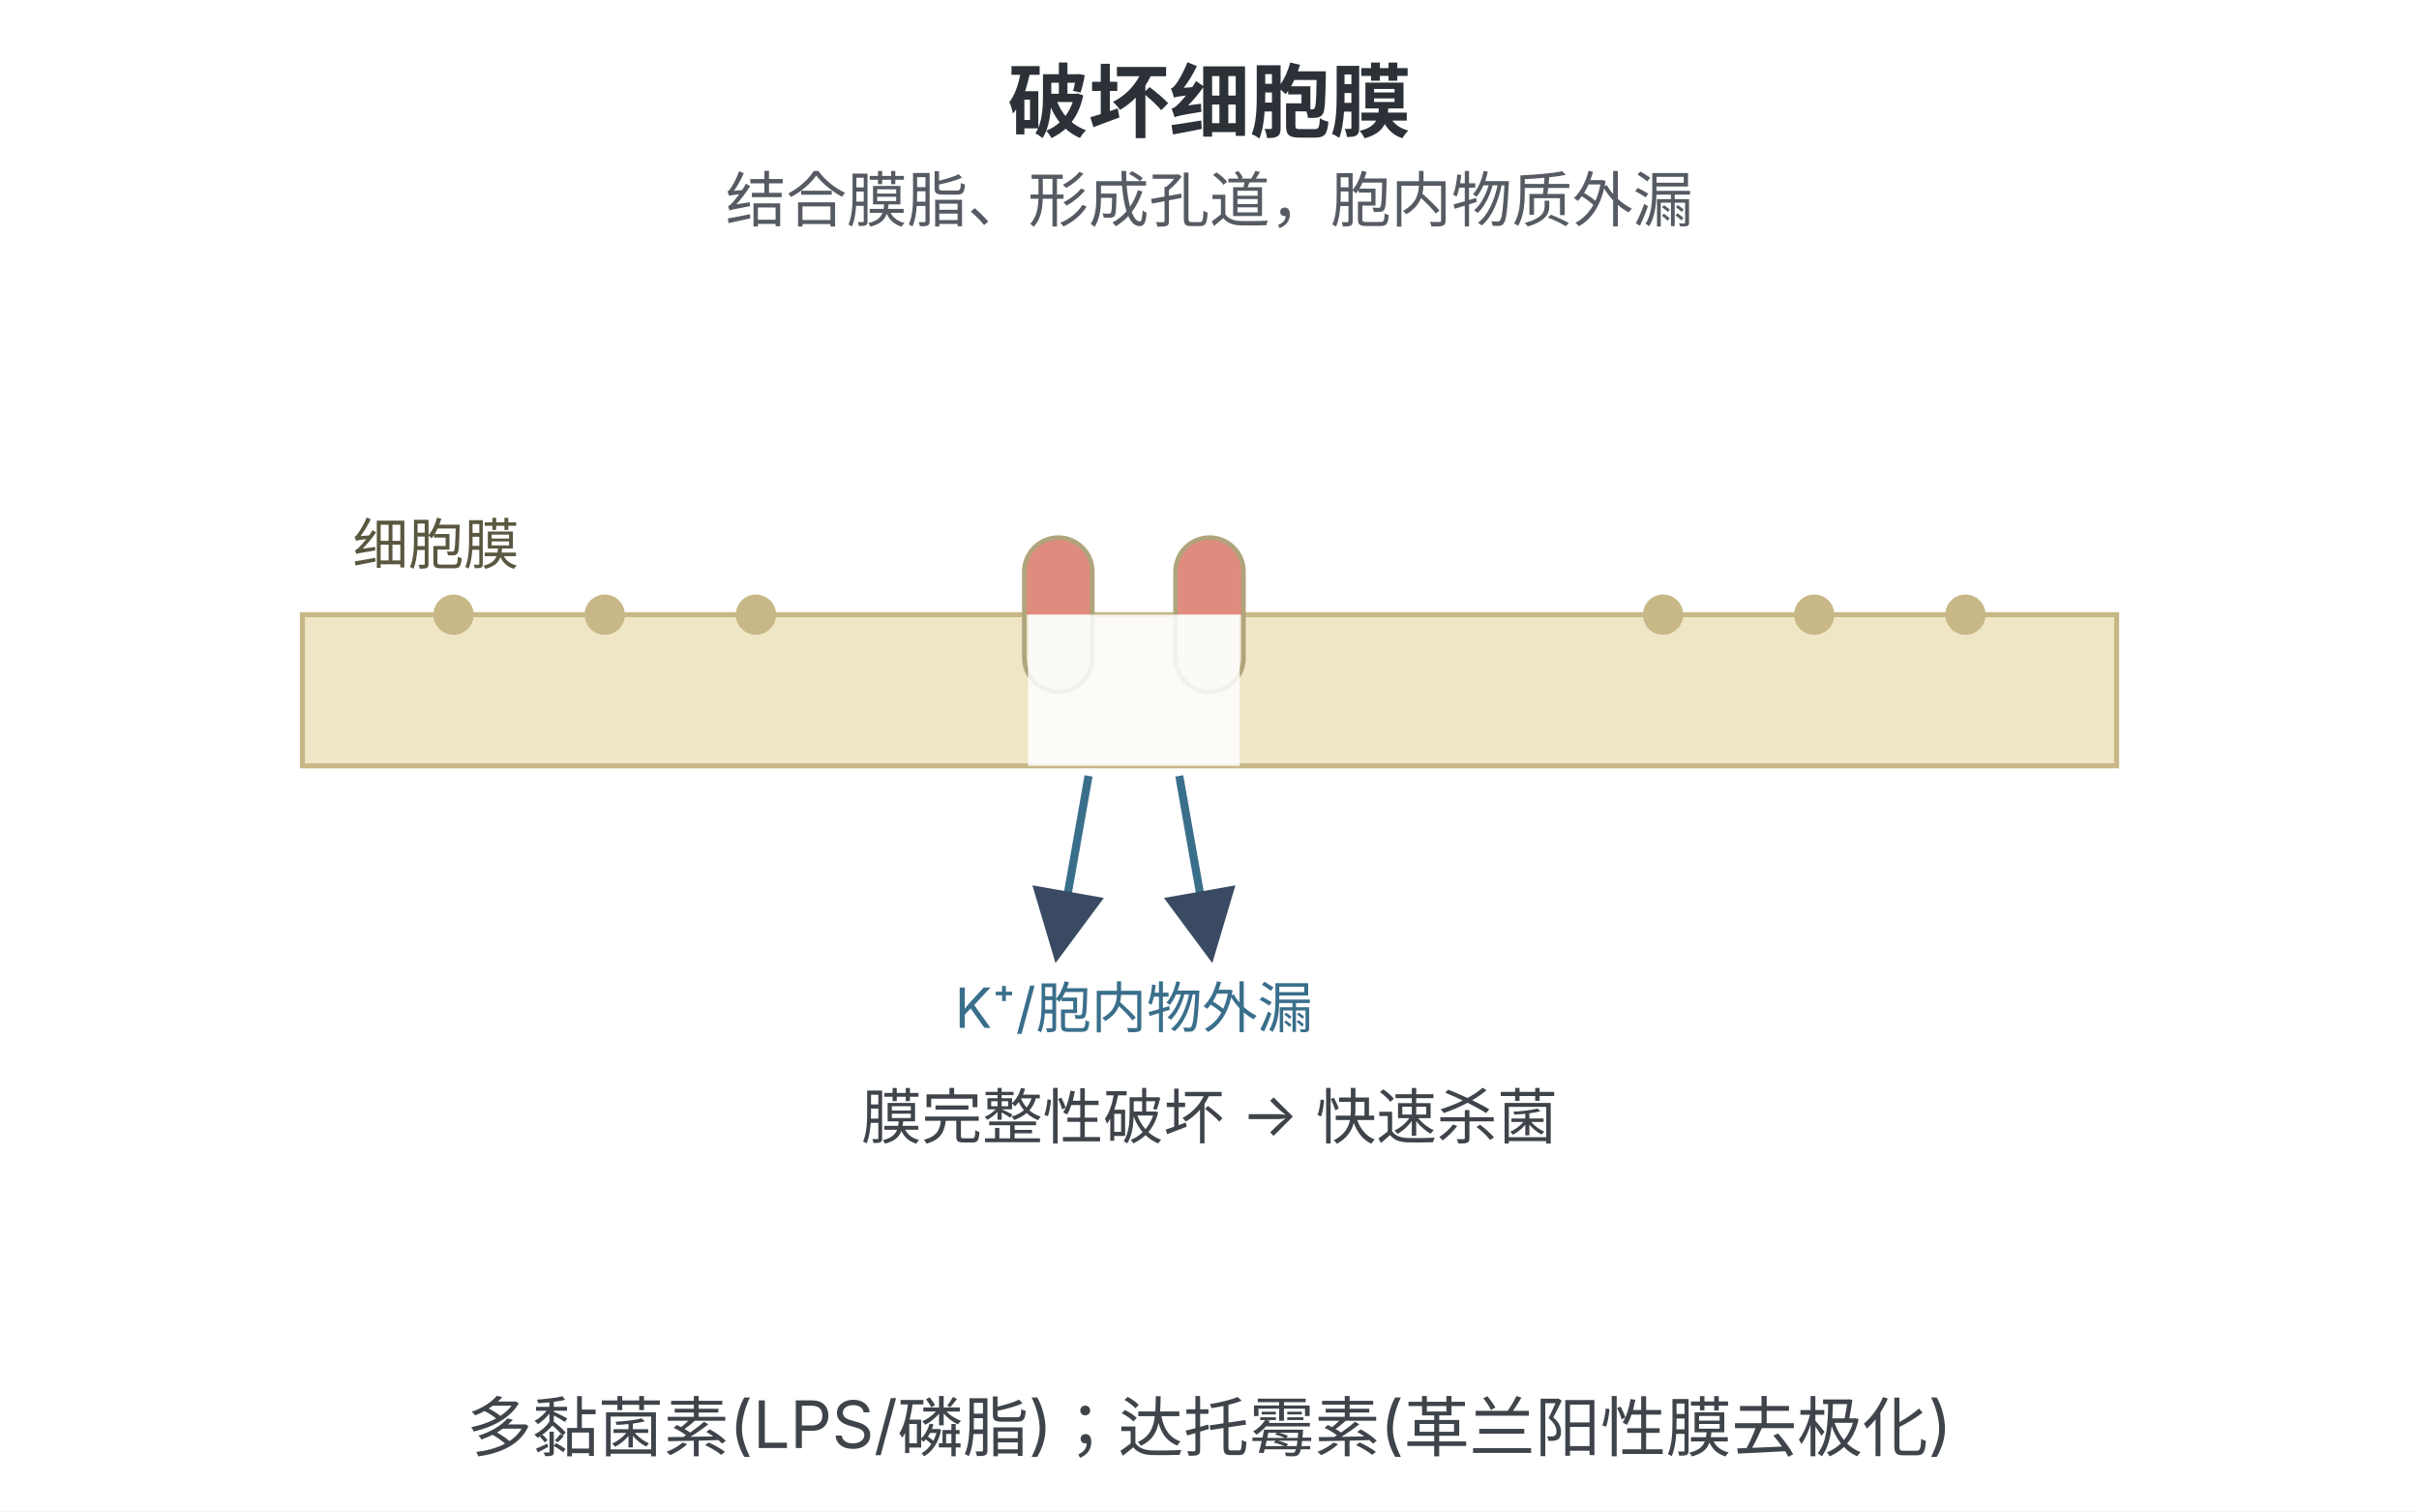
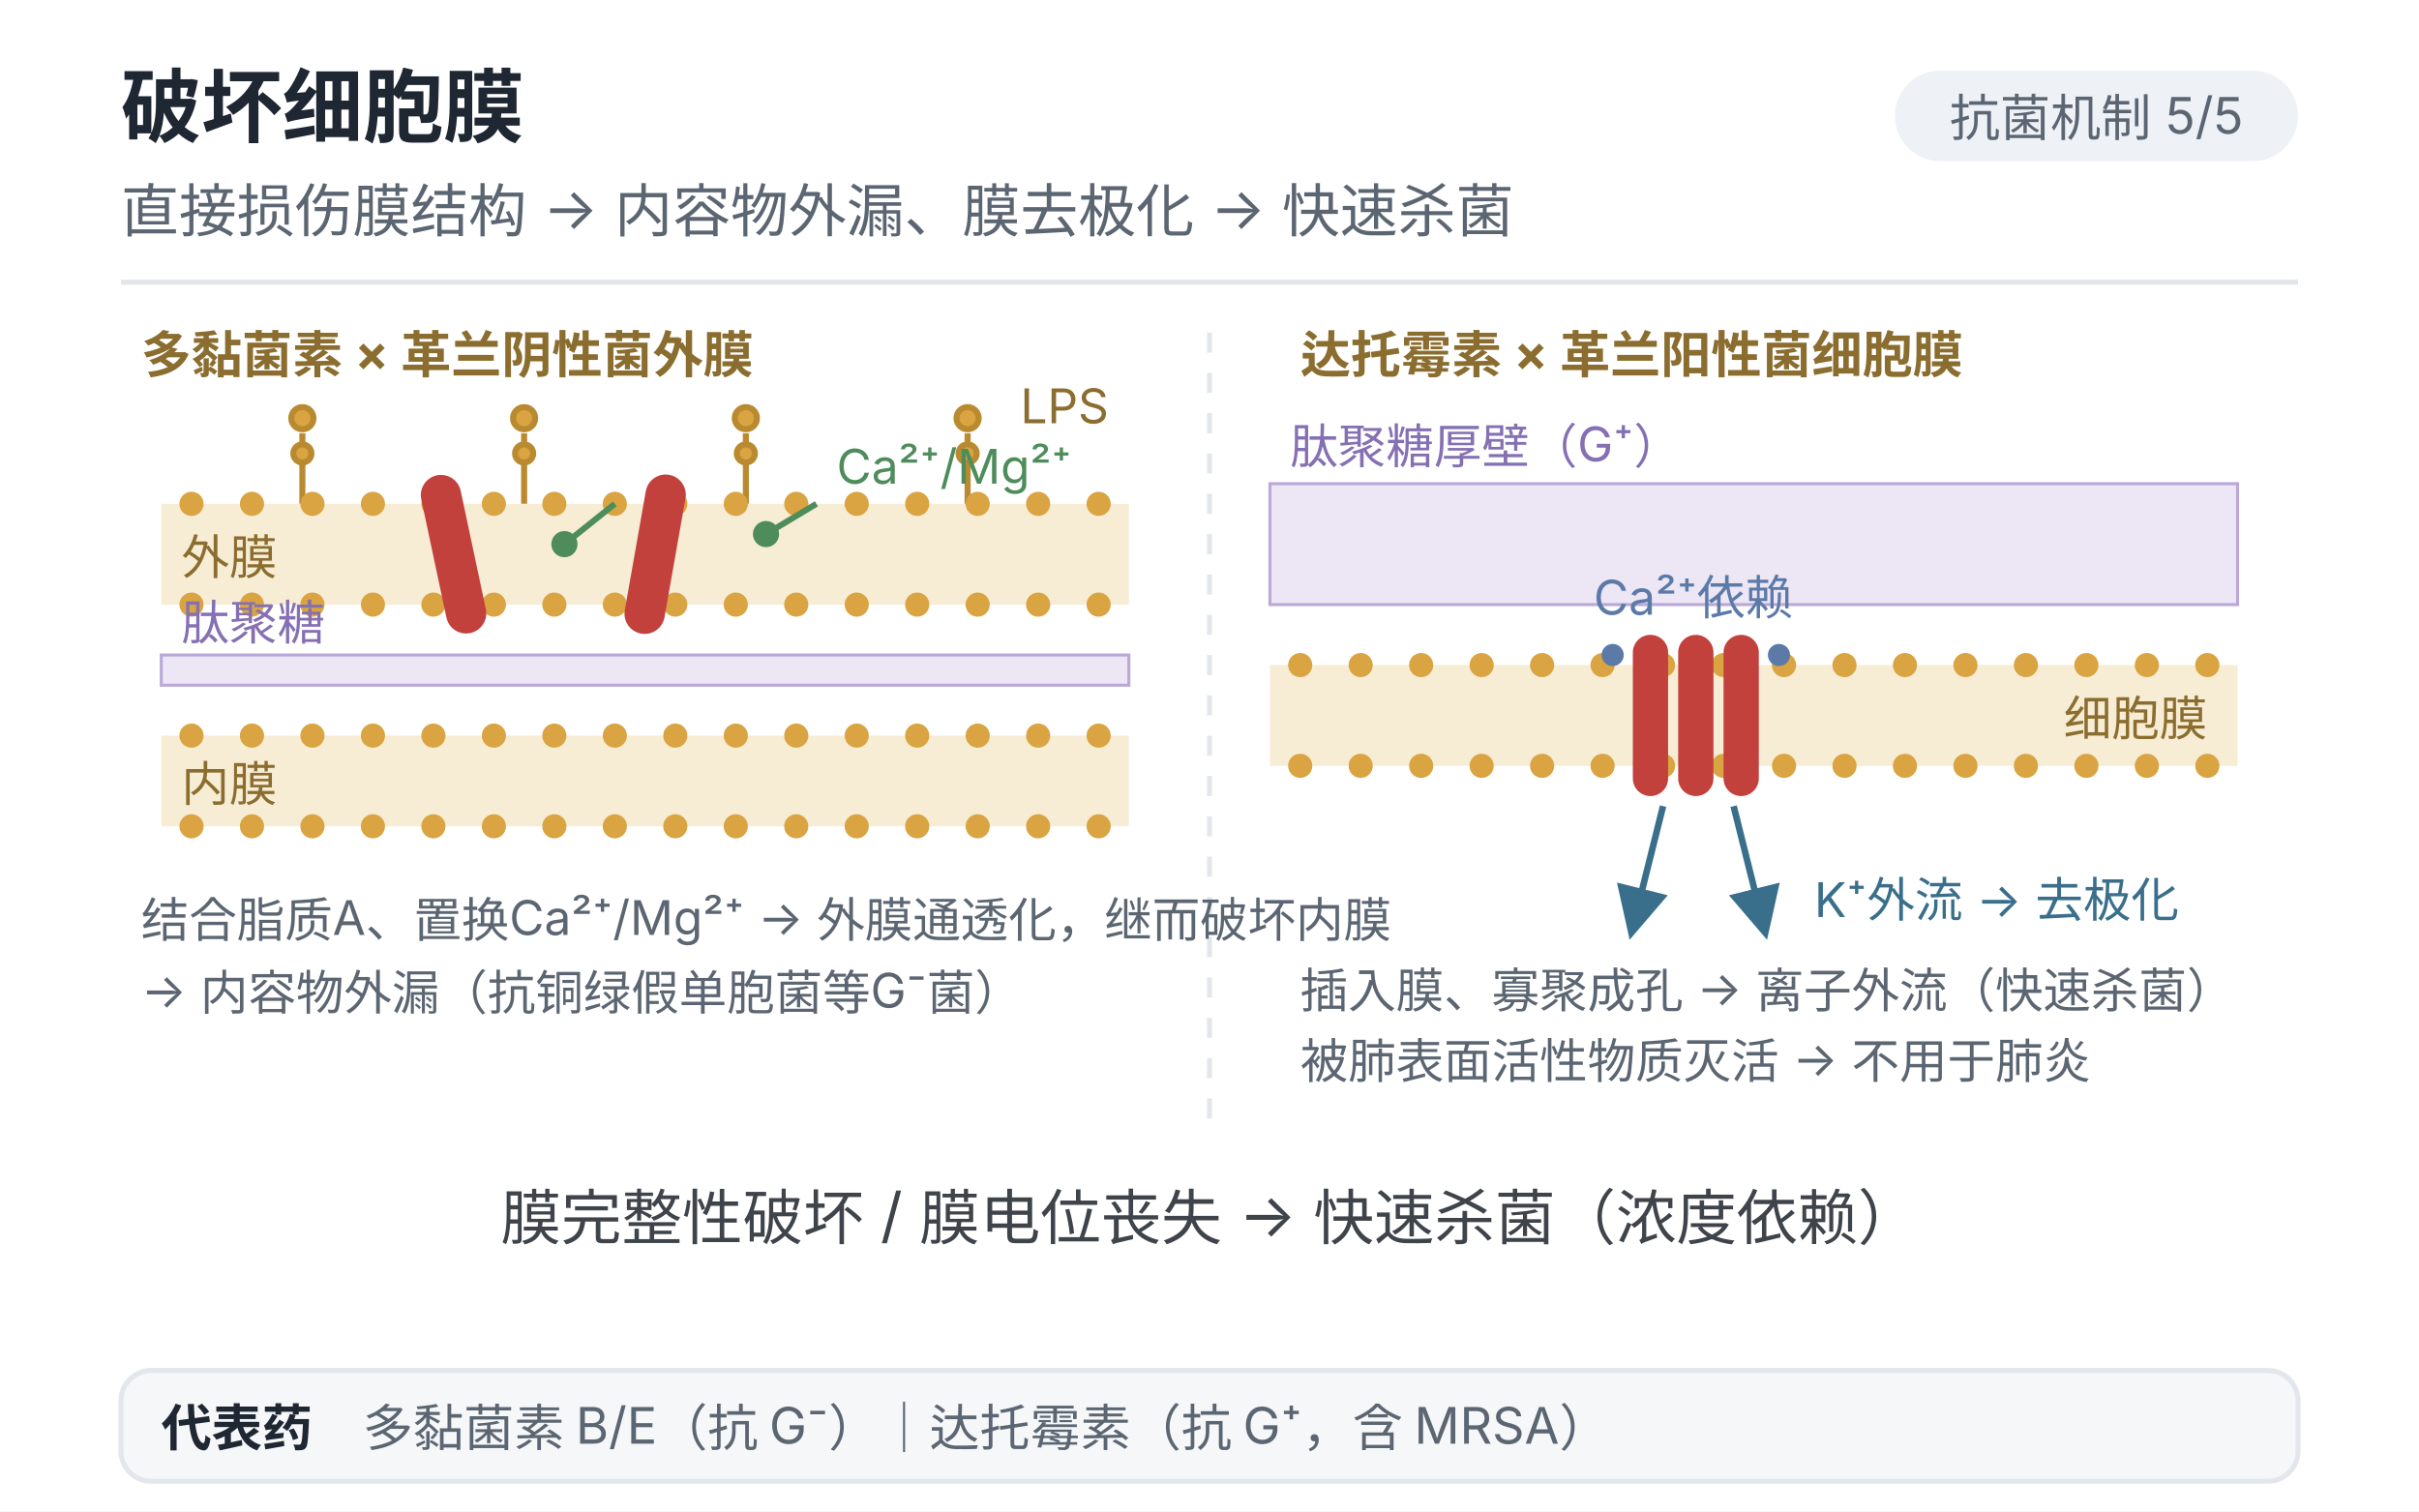
- <svg xmlns="http://www.w3.org/2000/svg" viewBox="0 0 480 300" width="480" height="300" role="img" font-family="-apple-system,'PingFang SC','Microsoft YaHei',sans-serif">
+ <svg xmlns="http://www.w3.org/2000/svg" viewBox="0 0 480 300" role="img" font-family="-apple-system,'PingFang SC','Microsoft YaHei',sans-serif">
  <defs>
-     <clipPath id="cap">
-       <rect x="-17" y="-7.5" width="34" height="15" rx="7.5" />
-     </clipPath>
-     <marker id="arr" markerWidth="9" markerHeight="9" refX="7" refY="4.5" orient="auto">
-       <path d="M0,0 L9,4.5 L0,9 z" fill="#3a4a63" />
-     </marker>
-     <marker id="arrG" markerWidth="9" markerHeight="9" refX="7" refY="4.5" orient="auto">
-       <path d="M0,0 L9,4.5 L0,9 z" fill="#3f7a52" />
+     <marker id="arr" markerWidth="8" markerHeight="8" refX="6" refY="4" orient="auto">
+       <path d="M0,0 L8,4 L0,8 z" fill="#3a6f8c" />
    </marker>
  </defs>
-   <rect width="100%" height="100%" fill="#ffffff" />
-   <text x="240" y="26" font-size="16" fill="#2c3138" text-anchor="middle" font-weight="700">破坏细胞膜</text>
-   <text x="240" y="44" font-size="12" fill="#565b63" text-anchor="middle">结合膜脂、形成孔道，胞内物质外漏</text>
-   <rect x="60" y="122" width="360" height="30" fill="#efe6c6" stroke="#c8b887" />
-   <g fill="#c8b887">
-     <circle cx="90" cy="122" r="4" />
-     <circle cx="120" cy="122" r="4" />
-     <circle cx="150" cy="122" r="4" />
-     <circle cx="330" cy="122" r="4" />
-     <circle cx="360" cy="122" r="4" />
-     <circle cx="390" cy="122" r="4" />
+   <rect width="480" height="300" fill="#ffffff" />
+   <text x="24" y="27" font-size="16" font-weight="700" fill="#1f2733">破坏细胞膜</text>
+   <rect x="376" y="14" width="80" height="18" rx="9" fill="#eef2f7" />
+   <text x="416" y="27" text-anchor="middle" font-size="10" fill="#5c6672">抗菌机制 5/5</text>
+   <text x="24" y="46" font-size="11.5" fill="#5c6672">直接损伤膜结构 → 内容物外漏、膜去极化 → 快速杀菌</text>
+   <line x1="24" y1="56" x2="456" y2="56" stroke="#e3e7ec" />
+   <line x1="240" y1="66" x2="240" y2="224" stroke="#e3e7ec" stroke-dasharray="4,4" />
+   <text x="28" y="74" font-size="10" font-weight="700" fill="#8a6d2f">多黏菌素 × 革兰阴性菌外膜</text>
+   <g stroke="#b98a2f" stroke-width="1.2" fill="#d9a441">
+     <line x1="60" y1="100" x2="60" y2="86" />
+     <circle cx="60" cy="83" r="2.2" />
+     <circle cx="60" cy="90" r="1.8" />
+     <line x1="104" y1="100" x2="104" y2="86" />
+     <circle cx="104" cy="83" r="2.2" />
+     <circle cx="104" cy="90" r="1.8" />
+     <line x1="148" y1="100" x2="148" y2="86" />
+     <circle cx="148" cy="83" r="2.2" />
+     <circle cx="148" cy="90" r="1.8" />
+     <line x1="192" y1="100" x2="192" y2="86" />
+     <circle cx="192" cy="83" r="2.2" />
+     <circle cx="192" cy="90" r="1.8" />
  </g>
-   <text x="70" y="112" font-size="11" fill="#5a5740" text-anchor="start">细胞膜</text>
-   <g transform="translate(210,122) rotate(90) scale(0.9)">
-     <rect x="-17" y="-7.5" width="34" height="15" rx="7.5" fill="#e7e0c5" />
-     <rect x="-17" y="-7.5" width="17" height="15" fill="#df8c7e" clip-path="url(#cap)" />
-     <rect x="-17" y="-7.5" width="34" height="15" rx="7.5" fill="none" stroke="#b0a47c" stroke-width="1" />
+   <text x="220" y="84" text-anchor="end" font-size="9.5" fill="#8a6d2f">LPS</text>
+   <rect x="32" y="100" width="192" height="20" fill="#f7ecd4" />
+   <g fill="#d9a441">
+     <circle cx="38" cy="100" r="2.4" />
+     <circle cx="50" cy="100" r="2.4" />
+     <circle cx="62" cy="100" r="2.4" />
+     <circle cx="74" cy="100" r="2.4" />
+     <circle cx="86" cy="100" r="2.4" />
+     <circle cx="98" cy="100" r="2.4" />
+     <circle cx="110" cy="100" r="2.4" />
+     <circle cx="122" cy="100" r="2.4" />
+     <circle cx="134" cy="100" r="2.4" />
+     <circle cx="146" cy="100" r="2.4" />
+     <circle cx="158" cy="100" r="2.4" />
+     <circle cx="170" cy="100" r="2.4" />
+     <circle cx="182" cy="100" r="2.4" />
+     <circle cx="194" cy="100" r="2.4" />
+     <circle cx="206" cy="100" r="2.4" />
+     <circle cx="218" cy="100" r="2.4" />
+     <circle cx="38" cy="120" r="2.4" />
+     <circle cx="50" cy="120" r="2.4" />
+     <circle cx="62" cy="120" r="2.4" />
+     <circle cx="74" cy="120" r="2.4" />
+     <circle cx="86" cy="120" r="2.4" />
+     <circle cx="98" cy="120" r="2.4" />
+     <circle cx="110" cy="120" r="2.4" />
+     <circle cx="122" cy="120" r="2.4" />
+     <circle cx="134" cy="120" r="2.4" />
+     <circle cx="146" cy="120" r="2.4" />
+     <circle cx="158" cy="120" r="2.4" />
+     <circle cx="170" cy="120" r="2.4" />
+     <circle cx="182" cy="120" r="2.4" />
+     <circle cx="194" cy="120" r="2.4" />
+     <circle cx="206" cy="120" r="2.4" />
+     <circle cx="218" cy="120" r="2.4" />
  </g>
-   <g transform="translate(240,122) rotate(90) scale(0.9)">
-     <rect x="-17" y="-7.5" width="34" height="15" rx="7.5" fill="#e7e0c5" />
-     <rect x="-17" y="-7.5" width="17" height="15" fill="#df8c7e" clip-path="url(#cap)" />
-     <rect x="-17" y="-7.5" width="34" height="15" rx="7.5" fill="none" stroke="#b0a47c" stroke-width="1" />
+   <text x="36" y="114" font-size="9.5" fill="#8a6d2f">外膜</text>
+   <rect x="86" y="94" width="8" height="32" rx="4" fill="#c2413d" transform="rotate(-12 90 110)" />
+   <rect x="126" y="94" width="8" height="32" rx="4" fill="#c2413d" transform="rotate(10 130 110)" />
+   <g fill="#4e8d5b">
+     <circle cx="112" cy="108" r="2.6" />
+     <circle cx="152" cy="106" r="2.6" />
  </g>
-   <rect x="204" y="122" width="42" height="30" fill="#ffffff" opacity="0.85" />
-   <g stroke="#3a6f8c" stroke-width="1.6">
-     <line x1="216" y1="154" x2="210" y2="188" marker-end="url(#arr)" />
-     <line x1="234" y1="154" x2="240" y2="188" marker-end="url(#arr)" />
+   <g stroke="#4e8d5b" stroke-width="1.2" fill="none">
+     <path d="M112,108 l10,-8" />
+     <path d="M152,106 l10,-6" />
  </g>
-   <text x="225" y="204" font-size="11" fill="#3a6f8c" text-anchor="middle">K⁺/胞内物外漏</text>
-   <text x="240" y="226" font-size="12" fill="#3f444b" text-anchor="middle">膜完整性破坏 → 快速杀菌</text>
-   <text x="240" y="288" font-size="13" fill="#3f444b" text-anchor="middle">多黏菌素(LPS/磷脂)；达托霉素(革兰阳性膜去极化)</text>
+   <text x="166" y="96" font-size="9.5" fill="#4e8d5b">Ca²⁺/Mg²⁺</text>
+   <rect x="32" y="130" width="192" height="6" fill="#ece6f5" stroke="#b9a8d8" stroke-width="0.6" />
+   <text x="36" y="127" font-size="9.5" fill="#8570b3">肽聚糖</text>
+   <rect x="32" y="146" width="192" height="18" fill="#f7ecd4" />
+   <g fill="#d9a441">
+     <circle cx="38" cy="146" r="2.4" />
+     <circle cx="50" cy="146" r="2.4" />
+     <circle cx="62" cy="146" r="2.4" />
+     <circle cx="74" cy="146" r="2.4" />
+     <circle cx="86" cy="146" r="2.4" />
+     <circle cx="98" cy="146" r="2.4" />
+     <circle cx="110" cy="146" r="2.4" />
+     <circle cx="122" cy="146" r="2.4" />
+     <circle cx="134" cy="146" r="2.4" />
+     <circle cx="146" cy="146" r="2.4" />
+     <circle cx="158" cy="146" r="2.4" />
+     <circle cx="170" cy="146" r="2.4" />
+     <circle cx="182" cy="146" r="2.4" />
+     <circle cx="194" cy="146" r="2.4" />
+     <circle cx="206" cy="146" r="2.4" />
+     <circle cx="218" cy="146" r="2.4" />
+     <circle cx="38" cy="164" r="2.4" />
+     <circle cx="50" cy="164" r="2.4" />
+     <circle cx="62" cy="164" r="2.4" />
+     <circle cx="74" cy="164" r="2.4" />
+     <circle cx="86" cy="164" r="2.4" />
+     <circle cx="98" cy="164" r="2.4" />
+     <circle cx="110" cy="164" r="2.4" />
+     <circle cx="122" cy="164" r="2.4" />
+     <circle cx="134" cy="164" r="2.4" />
+     <circle cx="146" cy="164" r="2.4" />
+     <circle cx="158" cy="164" r="2.4" />
+     <circle cx="170" cy="164" r="2.4" />
+     <circle cx="182" cy="164" r="2.4" />
+     <circle cx="194" cy="164" r="2.4" />
+     <circle cx="206" cy="164" r="2.4" />
+     <circle cx="218" cy="164" r="2.4" />
+   </g>
+   <text x="36" y="159" font-size="9.5" fill="#8a6d2f">内膜</text>
+   <text x="28" y="186" font-size="9.5" fill="#5c6672">结合脂质A、置换Ca²⁺/Mg²⁺ → 外膜通透化，继而破坏内膜</text>
+   <text x="28" y="200" font-size="9.5" fill="#5c6672">→ 内容物外漏（抗铜绿假单胞菌等G⁻菌）</text>
+   <text x="258" y="74" font-size="10" font-weight="700" fill="#8a6d2f">达托霉素 × 革兰阳性菌细胞膜</text>
+   <rect x="252" y="96" width="192" height="24" fill="#ece6f5" stroke="#b9a8d8" stroke-width="0.6" />
+   <text x="256" y="92" font-size="9.5" fill="#8570b3">肽聚糖厚壁（G⁺）</text>
+   <rect x="252" y="132" width="192" height="20" fill="#f7ecd4" />
+   <g fill="#d9a441">
+     <circle cx="258" cy="132" r="2.4" />
+     <circle cx="270" cy="132" r="2.4" />
+     <circle cx="282" cy="132" r="2.4" />
+     <circle cx="294" cy="132" r="2.4" />
+     <circle cx="306" cy="132" r="2.4" />
+     <circle cx="318" cy="132" r="2.4" />
+     <circle cx="330" cy="132" r="2.4" />
+     <circle cx="342" cy="132" r="2.4" />
+     <circle cx="354" cy="132" r="2.4" />
+     <circle cx="366" cy="132" r="2.4" />
+     <circle cx="378" cy="132" r="2.4" />
+     <circle cx="390" cy="132" r="2.4" />
+     <circle cx="402" cy="132" r="2.4" />
+     <circle cx="414" cy="132" r="2.4" />
+     <circle cx="426" cy="132" r="2.4" />
+     <circle cx="438" cy="132" r="2.4" />
+     <circle cx="258" cy="152" r="2.4" />
+     <circle cx="270" cy="152" r="2.4" />
+     <circle cx="282" cy="152" r="2.4" />
+     <circle cx="294" cy="152" r="2.4" />
+     <circle cx="306" cy="152" r="2.4" />
+     <circle cx="318" cy="152" r="2.4" />
+     <circle cx="330" cy="152" r="2.4" />
+     <circle cx="342" cy="152" r="2.4" />
+     <circle cx="354" cy="152" r="2.4" />
+     <circle cx="366" cy="152" r="2.4" />
+     <circle cx="378" cy="152" r="2.4" />
+     <circle cx="390" cy="152" r="2.4" />
+     <circle cx="402" cy="152" r="2.4" />
+     <circle cx="414" cy="152" r="2.4" />
+     <circle cx="426" cy="152" r="2.4" />
+     <circle cx="438" cy="152" r="2.4" />
+   </g>
+   <text x="438" y="146" text-anchor="end" font-size="9.5" fill="#8a6d2f">细胞膜</text>
+   <g fill="#c2413d">
+     <rect x="324" y="126" width="7" height="32" rx="3.5" />
+     <rect x="333" y="126" width="7" height="32" rx="3.5" />
+     <rect x="342" y="126" width="7" height="32" rx="3.5" />
+   </g>
+   <g fill="#5b7aa8">
+     <circle cx="320" cy="130" r="2.2" />
+     <circle cx="353" cy="130" r="2.2" />
+   </g>
+   <text x="336" y="122" text-anchor="middle" font-size="9.5" fill="#5b7aa8">Ca²⁺依赖</text>
+   <g stroke="#3a6f8c" stroke-width="1.3" fill="none">
+     <line x1="330" y1="160" x2="324" y2="184" marker-end="url(#arr)" />
+     <line x1="344" y1="160" x2="350" y2="184" marker-end="url(#arr)" />
+   </g>
+   <text x="360" y="182" font-size="9.5" fill="#3a6f8c">K⁺外流 → 去极化</text>
+   <text x="258" y="200" font-size="9.5" fill="#5c6672">插入膜、寡聚成孔 → 离子外流（快速杀菌）</text>
+   <text x="258" y="214" font-size="9.5" fill="#5c6672">被肺表面活性物质灭活 → 不用于肺炎</text>
+   <text x="240" y="246" text-anchor="middle" font-size="12" fill="#3f444b">膜完整性破坏 / 膜电位丧失 → 快速杀菌（浓度依赖）</text>
+   <rect x="24" y="272" width="432" height="22" rx="6" fill="#f5f7f9" stroke="#e3e7ec" />
+   <text x="32" y="287" font-size="10" fill="#5c6672">
+     <tspan font-weight="700" fill="#1f2733">代表药</tspan>　多黏菌素 B/E（抗 G⁻）｜达托霉素（抗 G⁺，含 MRSA）</text>
</svg>
